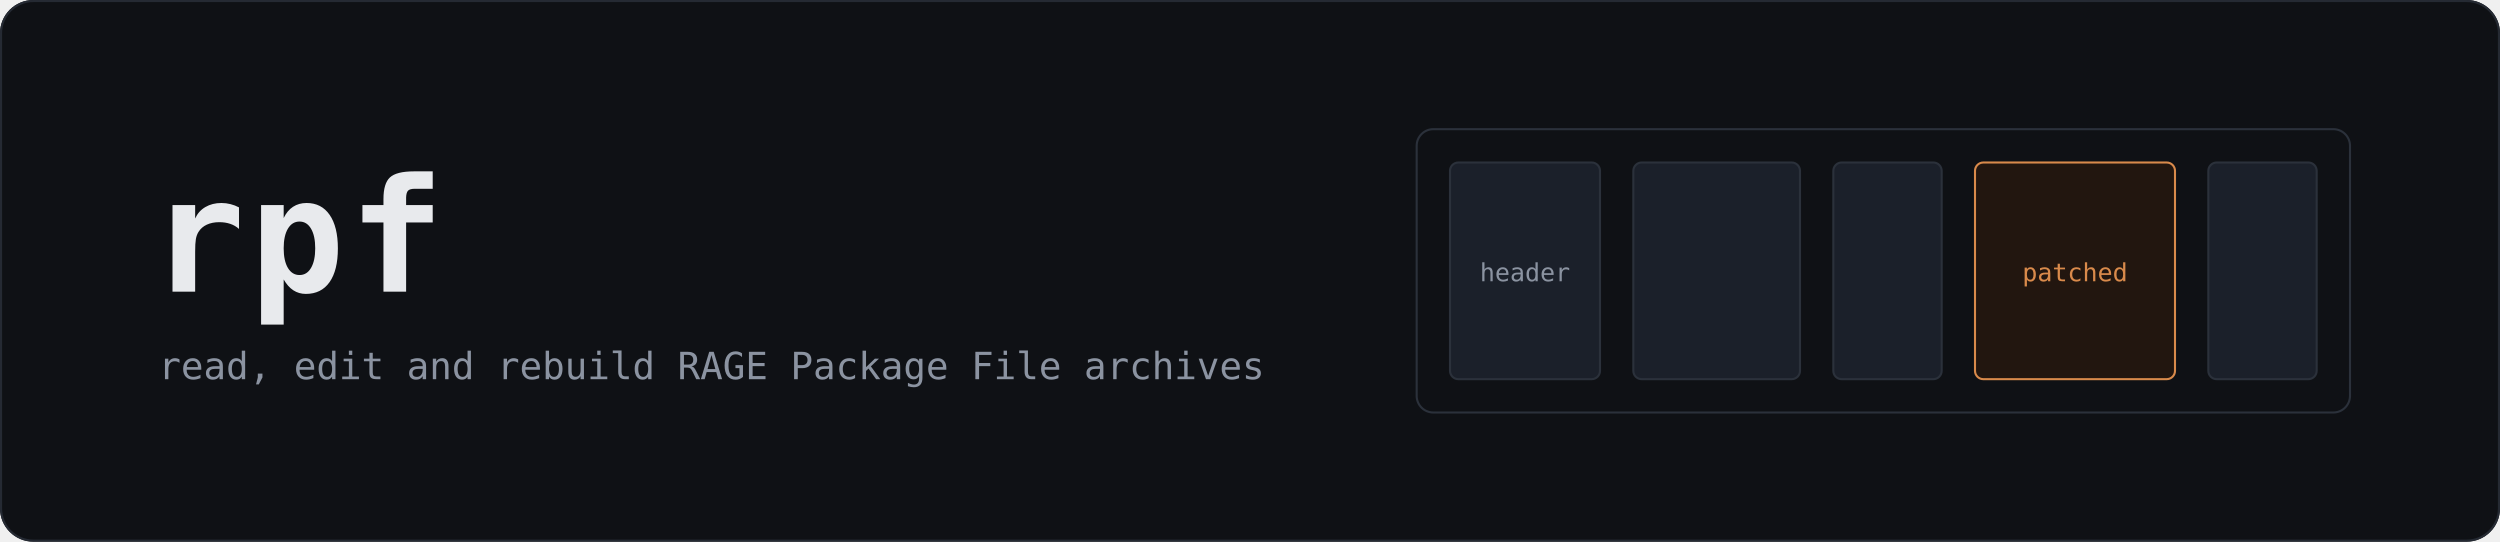
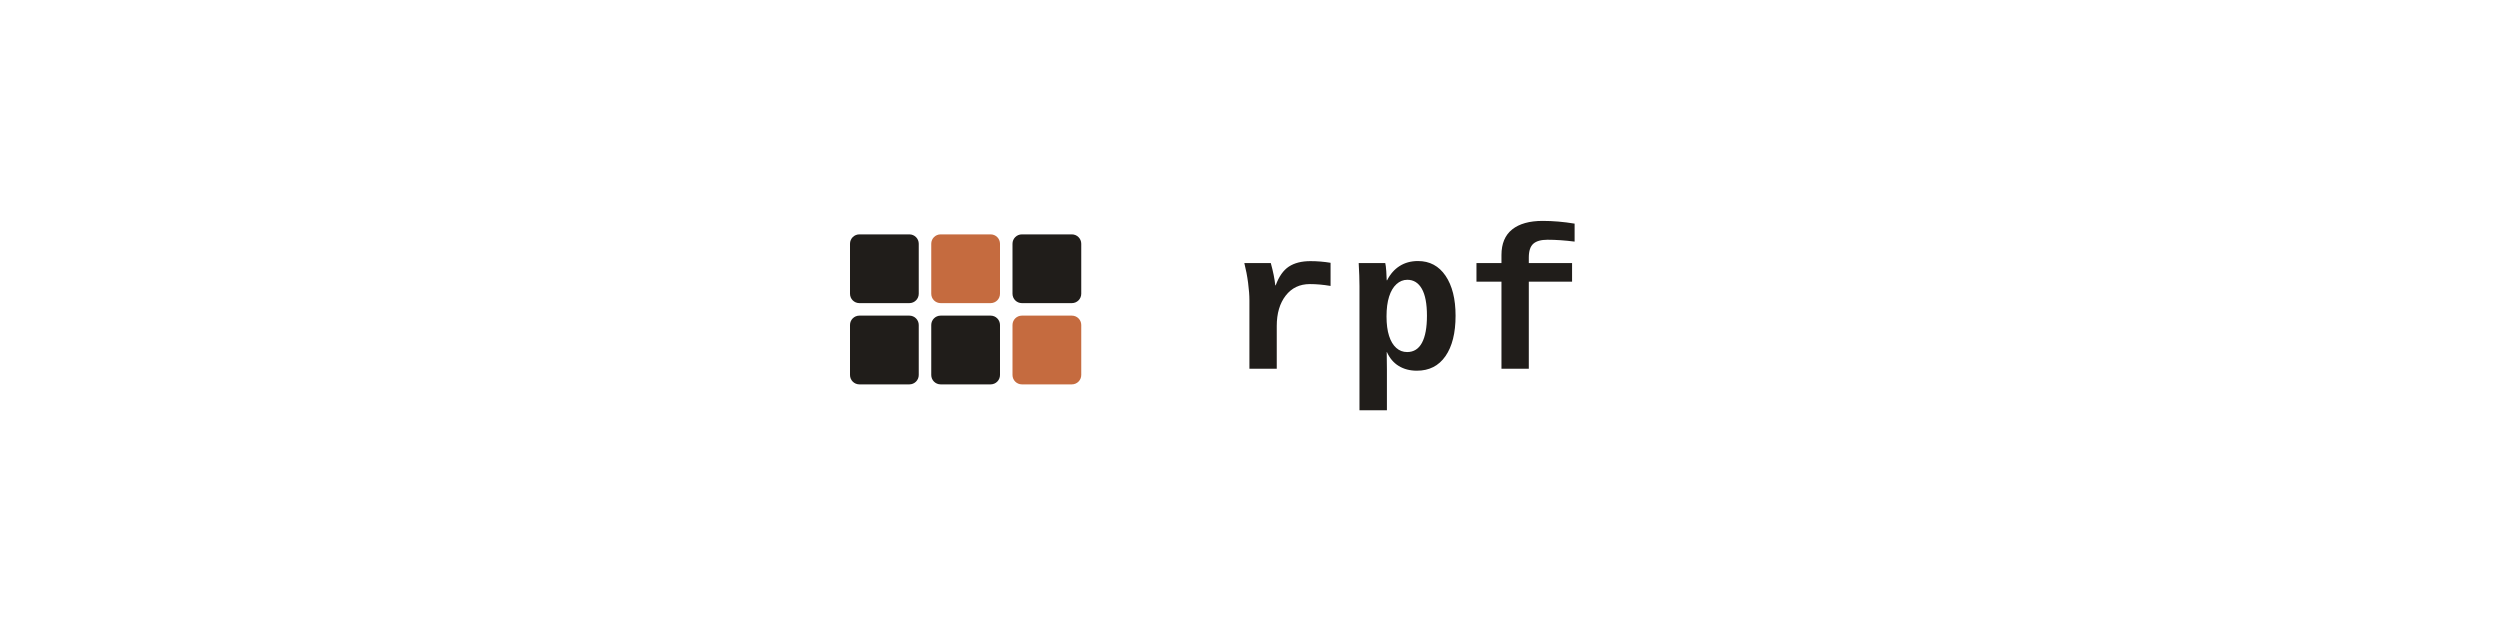
- <svg xmlns="http://www.w3.org/2000/svg" viewBox="0 0 1200 260" width="1200" height="260" role="img" aria-label="rpf — read, edit and rebuild RAGE Package File archives">
-   <rect width="1200" height="260" rx="16" fill="#0f1115" />
-   <rect x="0.5" y="0.5" width="1199" height="259" rx="15.5" fill="none" stroke="#252a33" />
-   <g font-family="ui-monospace, SFMono-Regular, Menlo, Consolas, monospace">
-     <text x="72" y="140" font-size="76" font-weight="700" fill="#e8eaed" letter-spacing="2">rpf</text>
-     <text x="76" y="182" font-size="18" fill="#8b93a1">read, edit and rebuild RAGE Package File archives</text>
+ <svg xmlns="http://www.w3.org/2000/svg" width="800" height="200" viewBox="0 0 800 200" font-family="ui-monospace,SFMono-Regular,Menlo,Consolas,'Liberation Mono',monospace" role="img" aria-label="rpf — scattered blocks pack into a tight archive">
+   <style>
+     @keyframes w1{0%{transform:translate(-52px,47px);opacity:.3}42%,68%{transform:translate(0,0);opacity:1}100%{transform:translate(-52px,47px);opacity:.3}}
+     @keyframes w2{0%{transform:translate(6px,-64px);opacity:.3}42%,68%{transform:translate(0,0);opacity:1}100%{transform:translate(6px,-64px);opacity:.3}}
+     @keyframes w3{0%{transform:translate(36px,50px);opacity:.3}42%,68%{transform:translate(0,0);opacity:1}100%{transform:translate(36px,50px);opacity:.3}}
+     @keyframes w4{0%{transform:translate(-69px,-12px);opacity:.3}42%,68%{transform:translate(0,0);opacity:1}100%{transform:translate(-69px,-12px);opacity:.3}}
+     @keyframes w5{0%{transform:translate(59px,-38px);opacity:.3}42%,68%{transform:translate(0,0);opacity:1}100%{transform:translate(59px,-38px);opacity:.3}}
+     @keyframes w6{0%{transform:translate(-18px,55px);opacity:.3}42%,68%{transform:translate(0,0);opacity:1}100%{transform:translate(-18px,55px);opacity:.3}}
+     .k1{animation:w1 4.1s ease-in-out infinite}
+     .k2{animation:w2 5.3s ease-in-out infinite .7s}
+     .k3{animation:w3 6.7s ease-in-out infinite 1.9s}
+     .k4{animation:w4 4.7s ease-in-out infinite 2.8s}
+     .k5{animation:w5 6.1s ease-in-out infinite 1.3s}
+     .k6{animation:w6 7.3s ease-in-out infinite .4s}
+     @media (prefers-reduced-motion:reduce){
+       .k1,.k2,.k3,.k4,.k5,.k6{animation:none}
+     }
+   </style>
+   <rect width="800" height="200" fill="#ffffff" />
+   <g fill="#201d1a">
+     <rect class="k1" x="272" y="75" width="22" height="22" rx="3" />
+     <rect class="k2" x="298" y="75" width="22" height="22" rx="3" fill="#c56b3f" />
+     <rect class="k3" x="324" y="75" width="22" height="22" rx="3" />
+     <rect class="k4" x="272" y="101" width="22" height="22" rx="3" />
+     <rect class="k5" x="298" y="101" width="22" height="22" rx="3" />
+     <rect class="k6" x="324" y="101" width="22" height="22" rx="3" fill="#c56b3f" />
  </g>
-   <g transform="translate(680 62)" font-family="ui-monospace, SFMono-Regular, Menlo, Consolas, monospace">
-     <rect x="0" y="0" width="448" height="136" rx="8" fill="none" stroke="#2b313b" />
-     <rect x="16" y="16" width="72" height="104" rx="4" fill="#1b202a" stroke="#2b313b" />
-     <text x="52" y="73" font-size="12" fill="#8b93a1" text-anchor="middle">header</text>
-     <rect x="104" y="16" width="80" height="104" rx="4" fill="#1b202a" stroke="#2b313b" />
-     <rect x="200" y="16" width="52" height="104" rx="4" fill="#1b202a" stroke="#2b313b" />
-     <rect x="268" y="16" width="96" height="104" rx="4" fill="#22160f" stroke="#d98a4b" />
-     <text x="316" y="73" font-size="12" fill="#d98a4b" text-anchor="middle">patched</text>
-     <rect x="380" y="16" width="52" height="104" rx="4" fill="#1b202a" stroke="#2b313b" />
-   </g>
+   <text x="392" y="118" font-size="64" font-weight="600" fill="#201d1a">rpf</text>
</svg>
